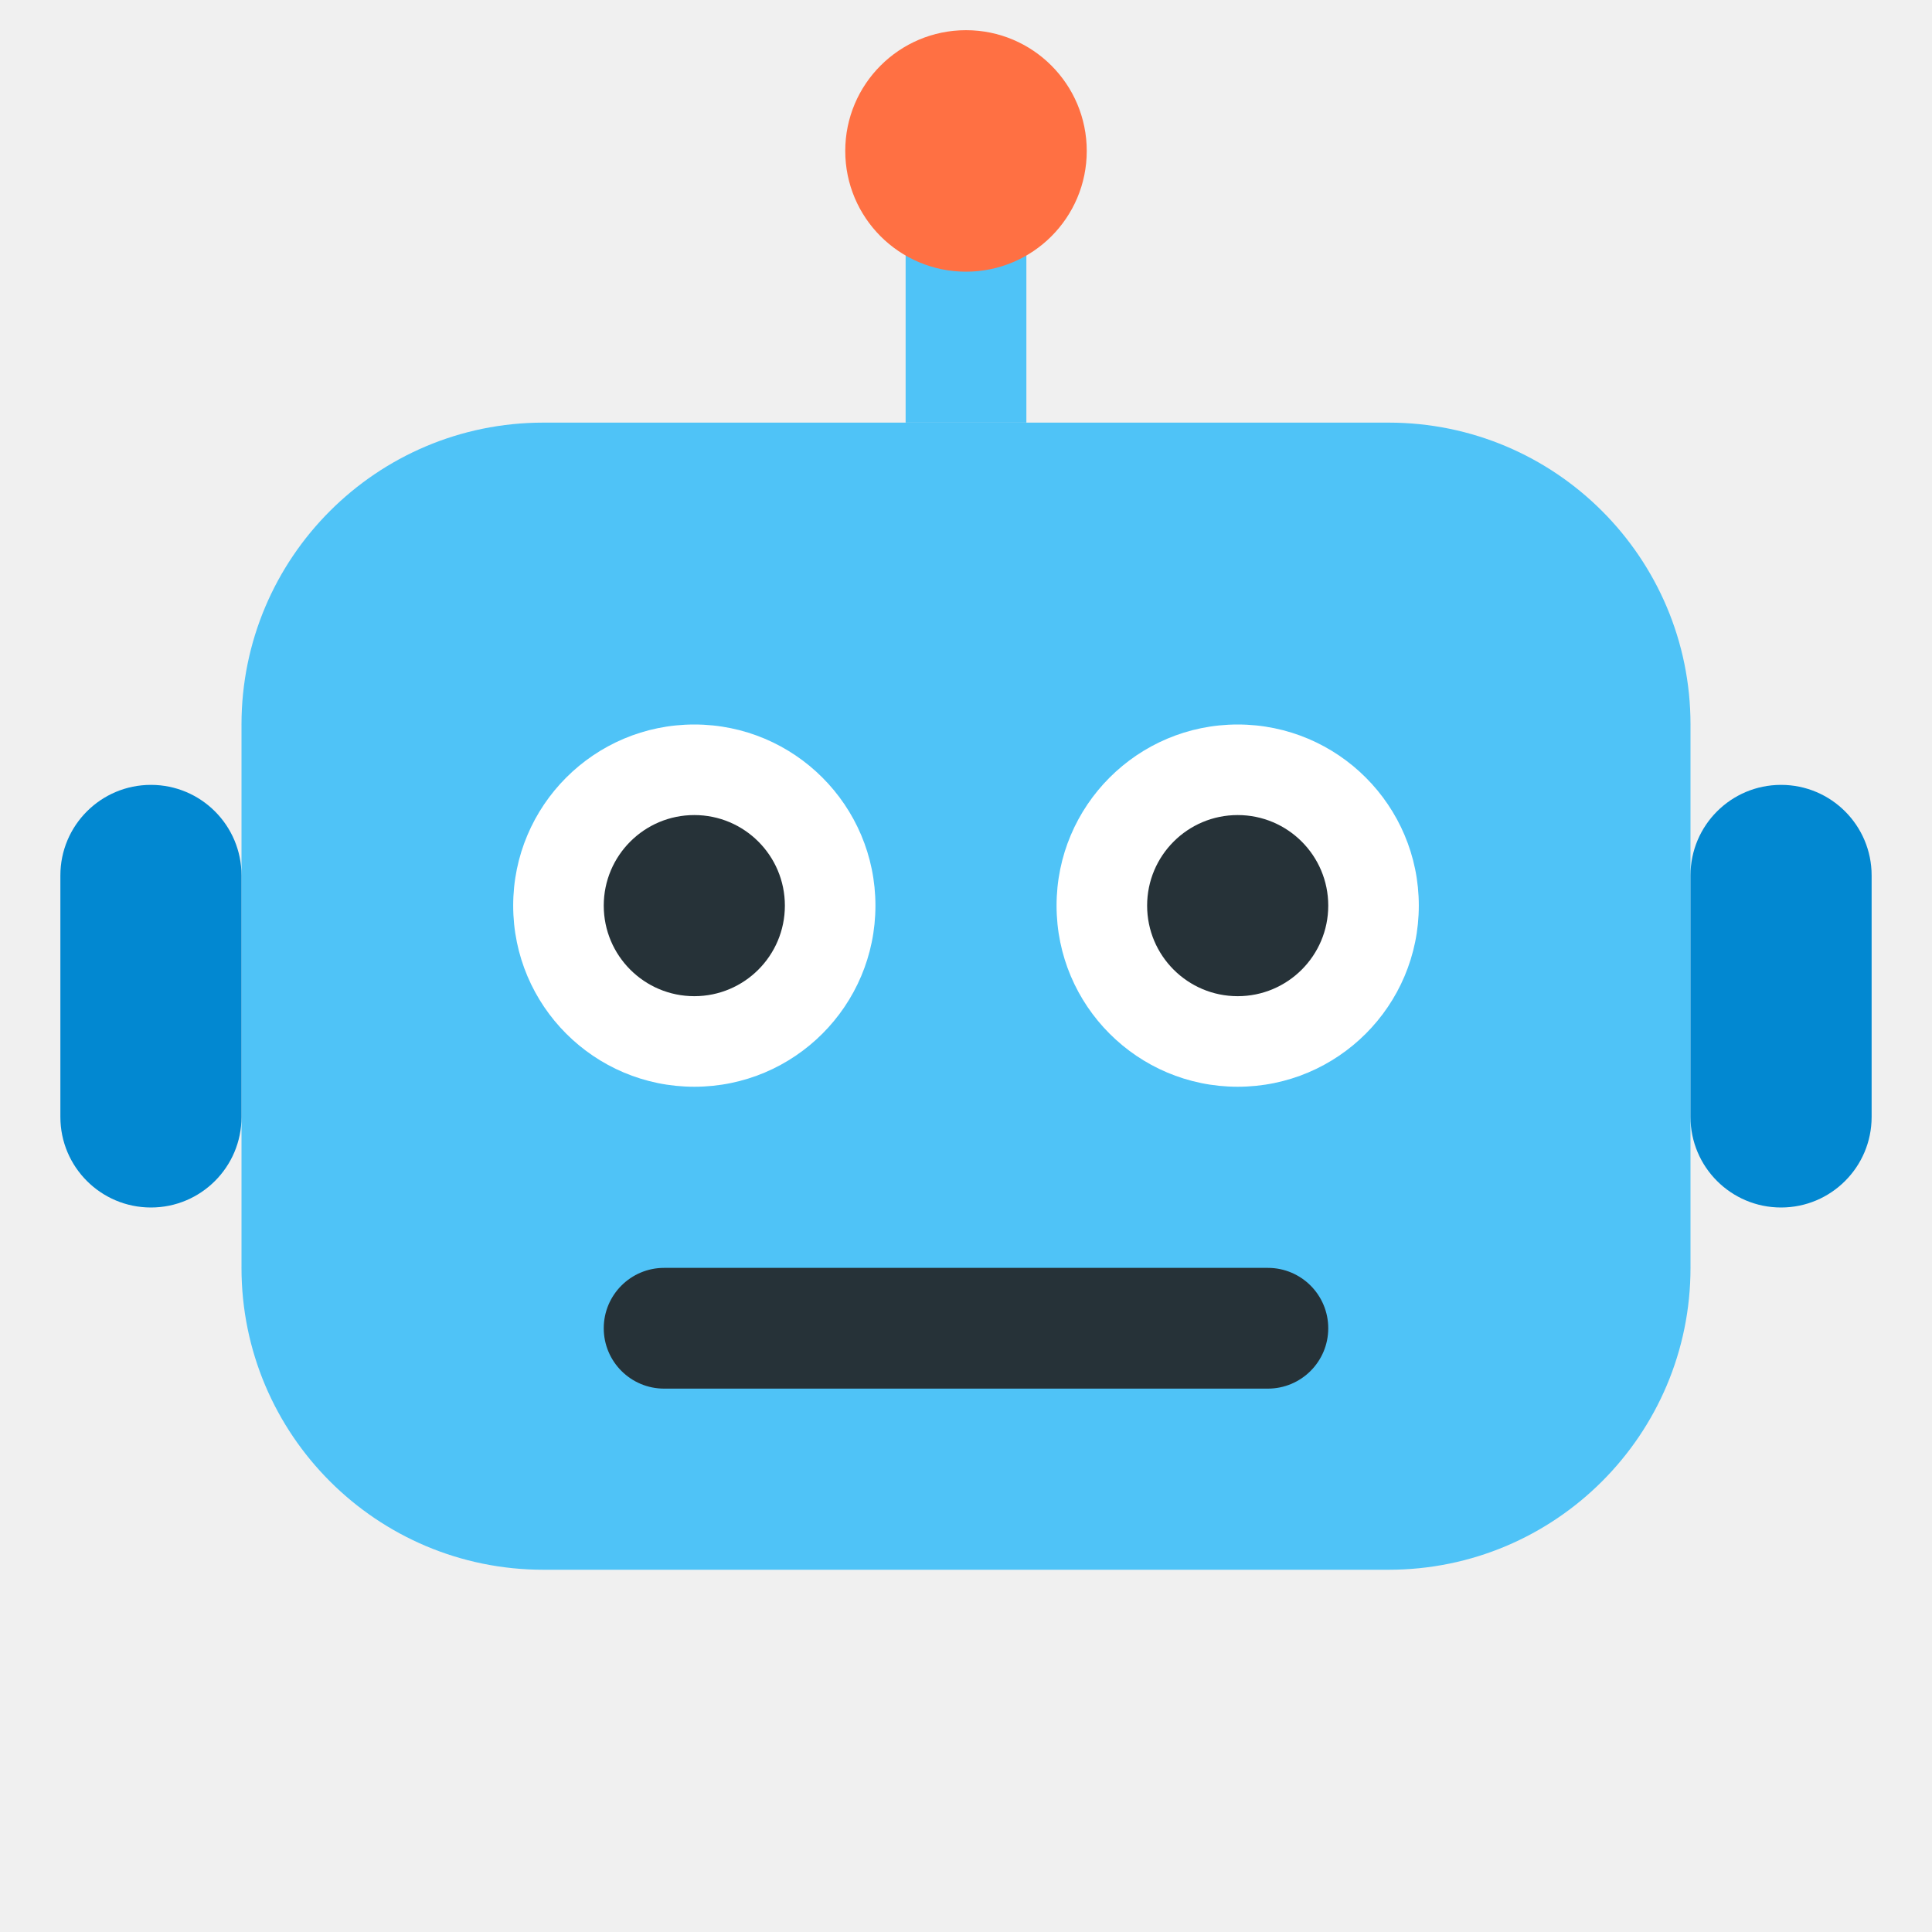
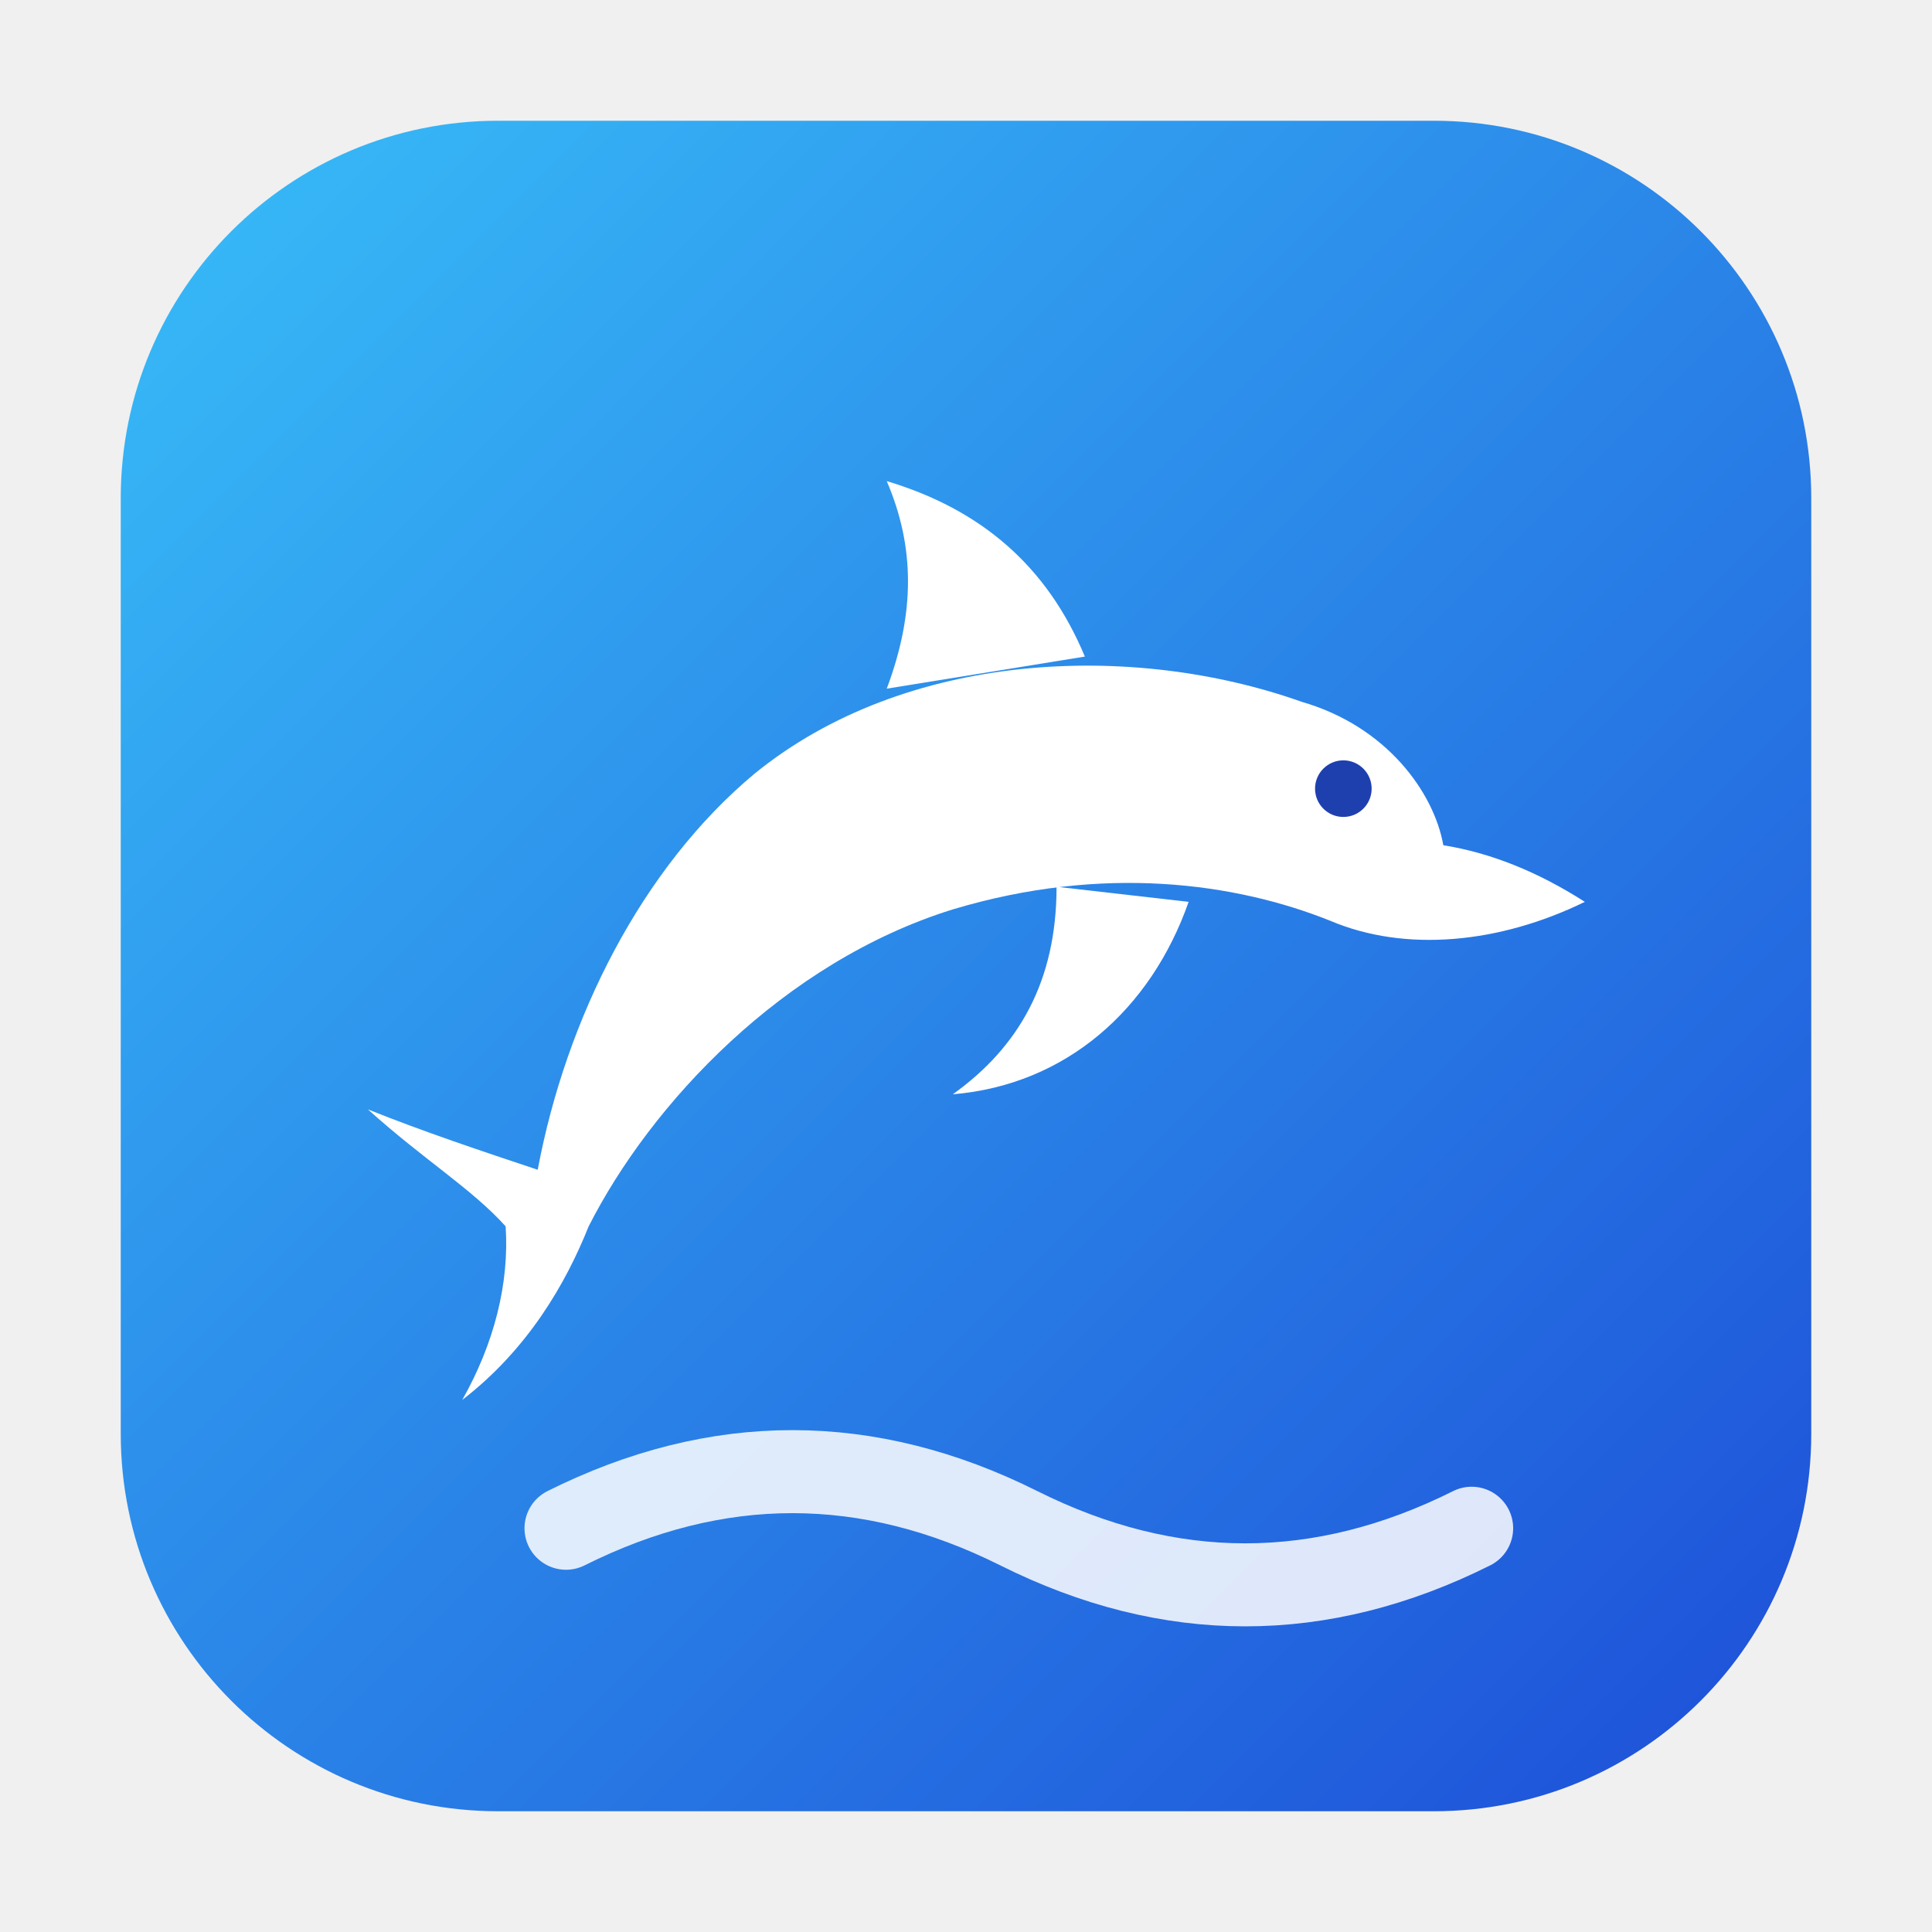
- <svg xmlns="http://www.w3.org/2000/svg" viewBox="0 0 64 64">
-   <line x1="32" y1="4" x2="32" y2="14" stroke="#4fc3f7" stroke-width="4" />
-   <circle cx="32" cy="5" r="4" fill="#ff7043" />
-   <rect x="8" y="14" width="48" height="38" rx="10" fill="#4fc3f7" />
-   <rect x="2" y="26" width="6" height="14" rx="3" fill="#0288d1" />
-   <rect x="56" y="26" width="6" height="14" rx="3" fill="#0288d1" />
-   <circle cx="23" cy="30" r="6" fill="#fff" />
-   <circle cx="41" cy="30" r="6" fill="#fff" />
-   <circle cx="23" cy="30" r="3" fill="#263238" />
-   <circle cx="41" cy="30" r="3" fill="#263238" />
-   <rect x="20" y="42" width="24" height="4" rx="2" fill="#263238" />
+ <svg xmlns="http://www.w3.org/2000/svg" viewBox="0 0 1024 1024">
+   <defs>
+     <linearGradient id="g" x1="0" y1="0" x2="1" y2="1">
+       <stop offset="0" stop-color="#38bdf8" />
+       <stop offset="1" stop-color="#1d4ed8" />
+     </linearGradient>
+   </defs>
+   <rect x="64" y="64" width="896" height="896" rx="200" fill="url(#g)" />
+   <g fill="#fff">
+     <path d="M840 478 C815 462 790 452 765 448 C760 420 735 385 690 372 C600 340 480 345 400 410 C340 460 300 540 285 620 C255 610 225 600 195 588 C225 615 250 630 268 650 C270 680 262 712 245 742 C280 715 300 680 312 650 C345 585 415 510 505 482 C585 458 655 468 705 488 C745 505 795 500 840 478 Z" />
+     <path d="M575 348 C555 300 520 270 470 255 C485 290 485 325 470 365 Z" />
+     <path d="M560 470 C560 520 540 555 505 580 C565 575 610 535 630 478 Z" />
+   </g>
+   <circle cx="712" cy="418" r="15" fill="#1e40af" />
+   <path d="M300 810 C380 770 460 770 540 810 S700 850 780 810" fill="none" stroke="#fff" stroke-width="44" stroke-linecap="round" opacity="0.85" />
</svg>
